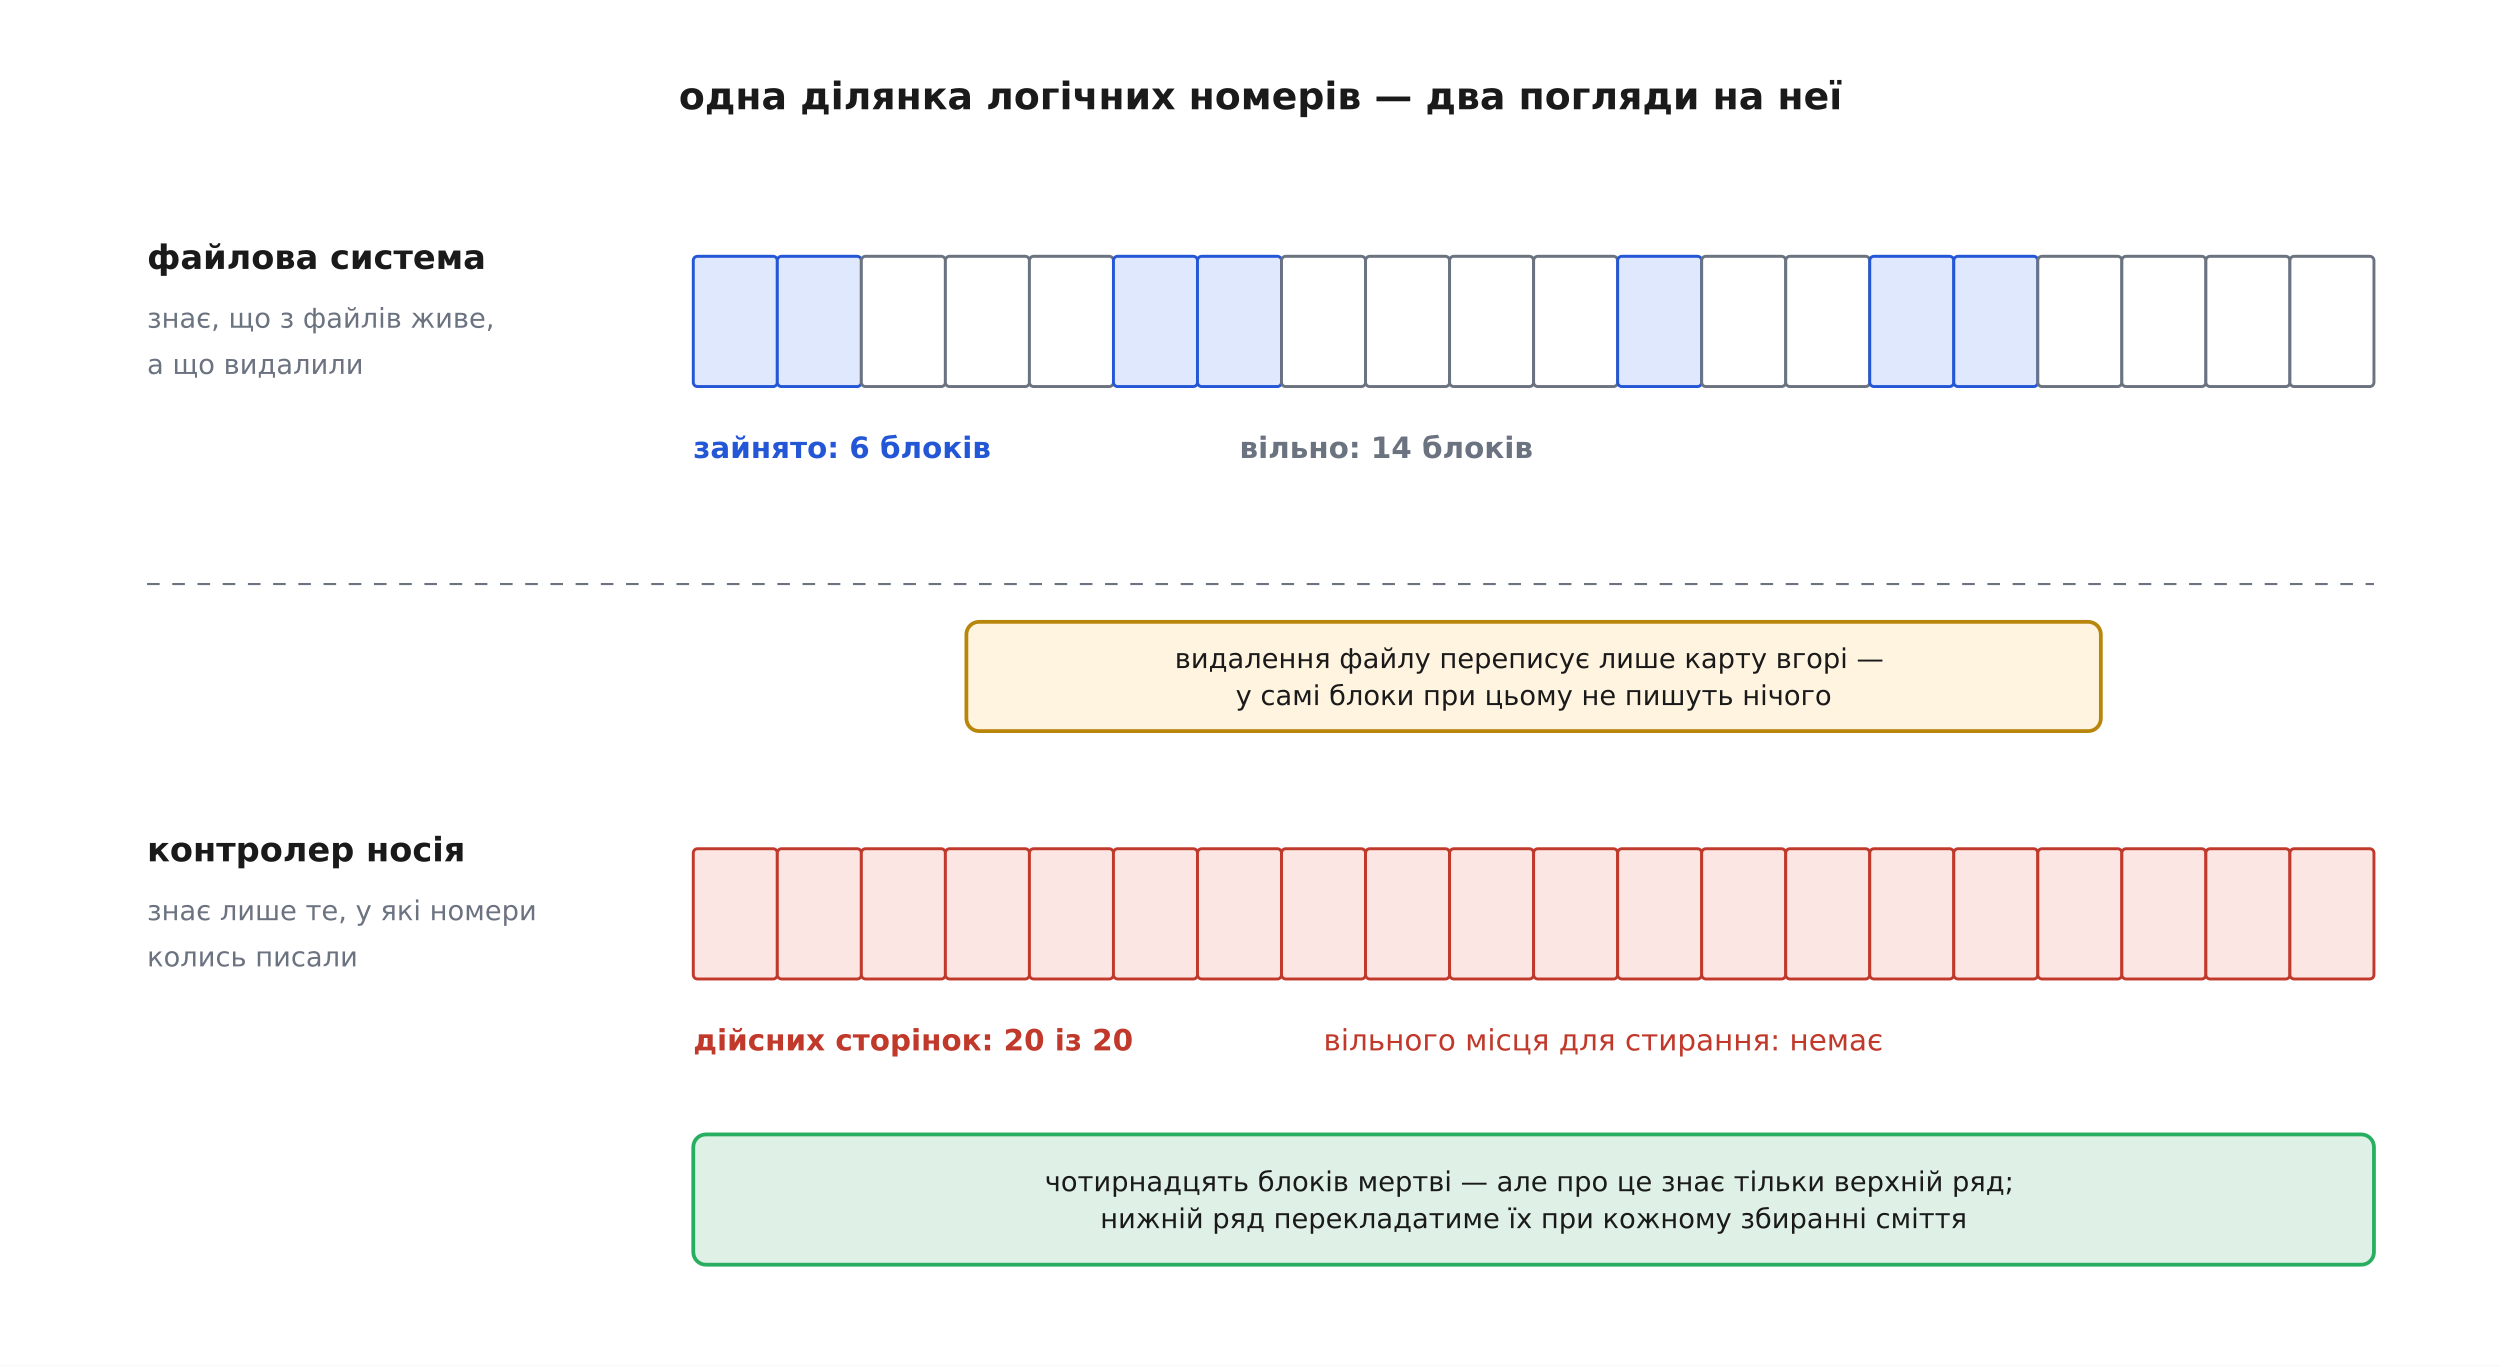
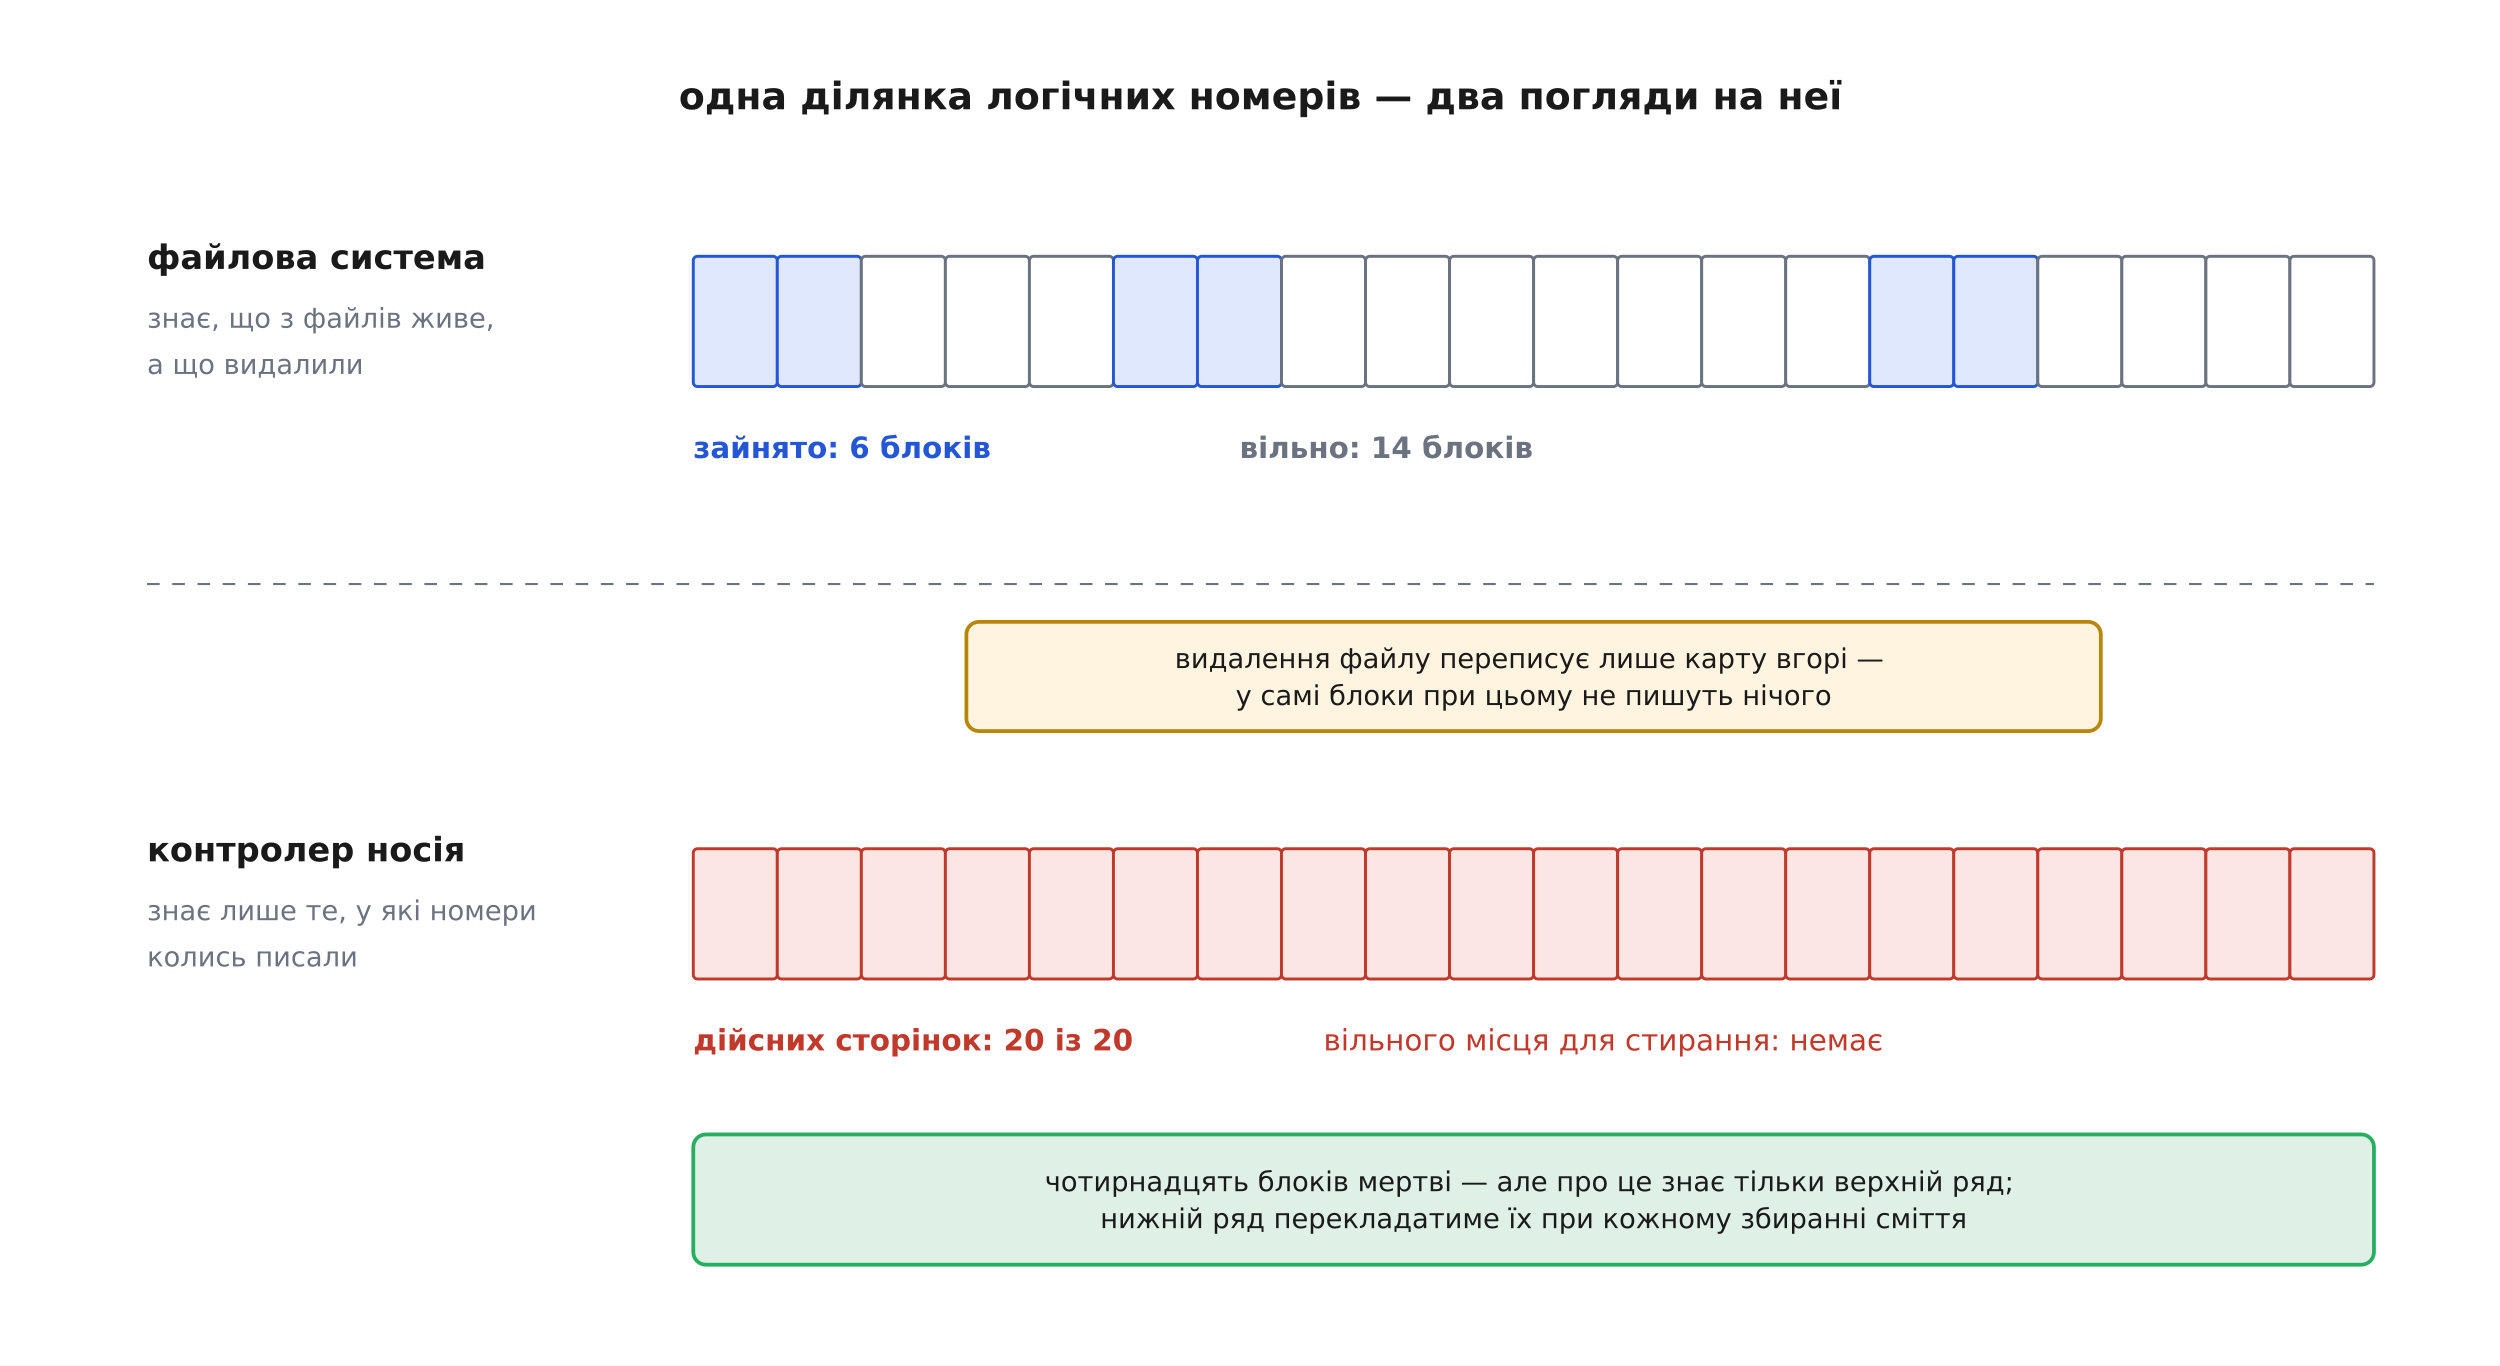
<svg xmlns="http://www.w3.org/2000/svg" viewBox="-10 -10 1190 650" font-family="'Segoe UI', 'DejaVu Sans', Arial, sans-serif">
  <rect x="-10" y="-10" width="1190" height="650" fill="#ffffff" />
  <defs>
    <marker id="arrow" viewBox="0 0 10 10" refX="9" refY="5" markerWidth="7" markerHeight="7" orient="auto-start-reverse">
      <path d="M0 0 L10 5 L0 10 z" fill="#333333" />
    </marker>
  </defs>
  <text x="590.0" y="42.0" font-family="'Segoe UI', 'DejaVu Sans', Arial, sans-serif" font-size="18" fill="#1a1a1a" text-anchor="middle" font-weight="700">одна ділянка логічних номерів — два погляди на неї</text>
  <text x="60.0" y="118.0" font-family="'Segoe UI', 'DejaVu Sans', Arial, sans-serif" font-size="16" fill="#1a1a1a" text-anchor="start" font-weight="700">файлова система</text>
  <text x="60.0" y="146.0" font-family="'Segoe UI', 'DejaVu Sans', Arial, sans-serif" font-size="13" fill="#6b7280" text-anchor="start">знає, що з файлів живе,</text>
  <text x="60.0" y="168.0" font-family="'Segoe UI', 'DejaVu Sans', Arial, sans-serif" font-size="13" fill="#6b7280" text-anchor="start">а що видалили</text>
  <rect x="320.0" y="112.0" width="40.0" height="62.0" rx="2" fill="#dfe8fc" stroke="#2457d6" stroke-width="1.4" />
  <rect x="360.0" y="112.0" width="40.0" height="62.0" rx="2" fill="#dfe8fc" stroke="#2457d6" stroke-width="1.4" />
  <rect x="400.0" y="112.0" width="40.0" height="62.0" rx="2" fill="#ffffff" stroke="#6b7280" stroke-width="1.4" />
  <rect x="440.0" y="112.0" width="40.0" height="62.0" rx="2" fill="#ffffff" stroke="#6b7280" stroke-width="1.4" />
  <rect x="480.0" y="112.0" width="40.0" height="62.0" rx="2" fill="#ffffff" stroke="#6b7280" stroke-width="1.4" />
  <rect x="520.0" y="112.0" width="40.0" height="62.0" rx="2" fill="#dfe8fc" stroke="#2457d6" stroke-width="1.4" />
  <rect x="560.0" y="112.0" width="40.0" height="62.0" rx="2" fill="#dfe8fc" stroke="#2457d6" stroke-width="1.4" />
  <rect x="600.0" y="112.0" width="40.0" height="62.0" rx="2" fill="#ffffff" stroke="#6b7280" stroke-width="1.4" />
  <rect x="640.0" y="112.0" width="40.0" height="62.0" rx="2" fill="#ffffff" stroke="#6b7280" stroke-width="1.4" />
  <rect x="680.0" y="112.0" width="40.0" height="62.0" rx="2" fill="#ffffff" stroke="#6b7280" stroke-width="1.4" />
  <rect x="720.0" y="112.0" width="40.0" height="62.0" rx="2" fill="#ffffff" stroke="#6b7280" stroke-width="1.4" />
-   <rect x="760.0" y="112.0" width="40.0" height="62.0" rx="2" fill="#dfe8fc" stroke="#2457d6" stroke-width="1.4" />
+   <rect x="760.0" y="112.0" width="40.0" height="62.0" rx="2" fill="#ffffff" stroke="#6b7280" stroke-width="1.4" />
  <rect x="800.0" y="112.0" width="40.0" height="62.0" rx="2" fill="#ffffff" stroke="#6b7280" stroke-width="1.4" />
  <rect x="840.0" y="112.0" width="40.0" height="62.0" rx="2" fill="#ffffff" stroke="#6b7280" stroke-width="1.4" />
  <rect x="880.0" y="112.0" width="40.0" height="62.0" rx="2" fill="#dfe8fc" stroke="#2457d6" stroke-width="1.4" />
  <rect x="920.0" y="112.0" width="40.0" height="62.0" rx="2" fill="#dfe8fc" stroke="#2457d6" stroke-width="1.4" />
  <rect x="960.0" y="112.0" width="40.0" height="62.0" rx="2" fill="#ffffff" stroke="#6b7280" stroke-width="1.4" />
  <rect x="1000.0" y="112.0" width="40.0" height="62.0" rx="2" fill="#ffffff" stroke="#6b7280" stroke-width="1.4" />
  <rect x="1040.0" y="112.0" width="40.0" height="62.0" rx="2" fill="#ffffff" stroke="#6b7280" stroke-width="1.4" />
  <rect x="1080.0" y="112.0" width="40.0" height="62.0" rx="2" fill="#ffffff" stroke="#6b7280" stroke-width="1.4" />
  <text x="320.0" y="208.0" font-family="'Segoe UI', 'DejaVu Sans', Arial, sans-serif" font-size="14" fill="#2457d6" text-anchor="start" font-weight="700">зайнято: 6 блоків</text>
  <text x="580.0" y="208.0" font-family="'Segoe UI', 'DejaVu Sans', Arial, sans-serif" font-size="14" fill="#6b7280" text-anchor="start" font-weight="700">вільно: 14 блоків</text>
  <line x1="60.0" y1="268.0" x2="1120.0" y2="268.0" stroke="#6b7280" stroke-width="1.0" stroke-dasharray="6,6" />
  <rect x="450.0" y="286.0" width="540.0" height="52.0" rx="6" fill="#fff4e0" stroke="#b8860b" stroke-width="1.8" />
  <text x="720.0" y="308.0" font-family="'Segoe UI', 'DejaVu Sans', Arial, sans-serif" font-size="13" fill="#1a1a1a" text-anchor="middle">
    <tspan x="720.0" dy="0.0">видалення файлу переписує лише карту вгорі —</tspan>
    <tspan x="720.0" dy="17.6">у самі блоки при цьому не пишуть нічого</tspan>
  </text>
  <text x="60.0" y="400.0" font-family="'Segoe UI', 'DejaVu Sans', Arial, sans-serif" font-size="16" fill="#1a1a1a" text-anchor="start" font-weight="700">контролер носія</text>
  <text x="60.0" y="428.0" font-family="'Segoe UI', 'DejaVu Sans', Arial, sans-serif" font-size="13" fill="#6b7280" text-anchor="start">знає лише те, у які номери</text>
  <text x="60.0" y="450.0" font-family="'Segoe UI', 'DejaVu Sans', Arial, sans-serif" font-size="13" fill="#6b7280" text-anchor="start">колись писали</text>
  <rect x="320.0" y="394.0" width="40.0" height="62.0" rx="2" fill="#fbe6e3" stroke="#c0392b" stroke-width="1.4" />
  <rect x="360.0" y="394.0" width="40.0" height="62.0" rx="2" fill="#fbe6e3" stroke="#c0392b" stroke-width="1.4" />
  <rect x="400.0" y="394.0" width="40.0" height="62.0" rx="2" fill="#fbe6e3" stroke="#c0392b" stroke-width="1.4" />
  <rect x="440.0" y="394.0" width="40.0" height="62.0" rx="2" fill="#fbe6e3" stroke="#c0392b" stroke-width="1.4" />
  <rect x="480.0" y="394.0" width="40.0" height="62.0" rx="2" fill="#fbe6e3" stroke="#c0392b" stroke-width="1.4" />
  <rect x="520.0" y="394.0" width="40.0" height="62.0" rx="2" fill="#fbe6e3" stroke="#c0392b" stroke-width="1.4" />
  <rect x="560.0" y="394.0" width="40.0" height="62.0" rx="2" fill="#fbe6e3" stroke="#c0392b" stroke-width="1.4" />
  <rect x="600.0" y="394.0" width="40.0" height="62.0" rx="2" fill="#fbe6e3" stroke="#c0392b" stroke-width="1.4" />
  <rect x="640.0" y="394.0" width="40.0" height="62.0" rx="2" fill="#fbe6e3" stroke="#c0392b" stroke-width="1.4" />
  <rect x="680.0" y="394.0" width="40.0" height="62.0" rx="2" fill="#fbe6e3" stroke="#c0392b" stroke-width="1.4" />
  <rect x="720.0" y="394.0" width="40.0" height="62.0" rx="2" fill="#fbe6e3" stroke="#c0392b" stroke-width="1.4" />
  <rect x="760.0" y="394.0" width="40.0" height="62.0" rx="2" fill="#fbe6e3" stroke="#c0392b" stroke-width="1.4" />
  <rect x="800.0" y="394.0" width="40.0" height="62.0" rx="2" fill="#fbe6e3" stroke="#c0392b" stroke-width="1.4" />
  <rect x="840.0" y="394.0" width="40.0" height="62.0" rx="2" fill="#fbe6e3" stroke="#c0392b" stroke-width="1.4" />
  <rect x="880.0" y="394.0" width="40.0" height="62.0" rx="2" fill="#fbe6e3" stroke="#c0392b" stroke-width="1.4" />
  <rect x="920.0" y="394.0" width="40.0" height="62.0" rx="2" fill="#fbe6e3" stroke="#c0392b" stroke-width="1.4" />
  <rect x="960.0" y="394.0" width="40.0" height="62.0" rx="2" fill="#fbe6e3" stroke="#c0392b" stroke-width="1.4" />
  <rect x="1000.0" y="394.0" width="40.0" height="62.0" rx="2" fill="#fbe6e3" stroke="#c0392b" stroke-width="1.4" />
  <rect x="1040.0" y="394.0" width="40.0" height="62.0" rx="2" fill="#fbe6e3" stroke="#c0392b" stroke-width="1.4" />
  <rect x="1080.0" y="394.0" width="40.0" height="62.0" rx="2" fill="#fbe6e3" stroke="#c0392b" stroke-width="1.4" />
  <text x="320.0" y="490.0" font-family="'Segoe UI', 'DejaVu Sans', Arial, sans-serif" font-size="14" fill="#c0392b" text-anchor="start" font-weight="700">дійсних сторінок: 20 із 20</text>
  <text x="620.0" y="490.0" font-family="'Segoe UI', 'DejaVu Sans', Arial, sans-serif" font-size="14" fill="#c0392b" text-anchor="start">вільного місця для стирання: немає</text>
  <rect x="320.0" y="530.0" width="800.0" height="62.0" rx="6" fill="#dff0e6" stroke="#27ae60" stroke-width="1.8" />
  <text x="720.0" y="557.0" font-family="'Segoe UI', 'DejaVu Sans', Arial, sans-serif" font-size="13" fill="#1a1a1a" text-anchor="middle">
    <tspan x="720.0" dy="0.0">чотирнадцять блоків мертві — але про це знає тільки верхній ряд;</tspan>
    <tspan x="720.0" dy="17.6">нижній ряд перекладатиме їх при кожному збиранні сміття</tspan>
  </text>
</svg>
